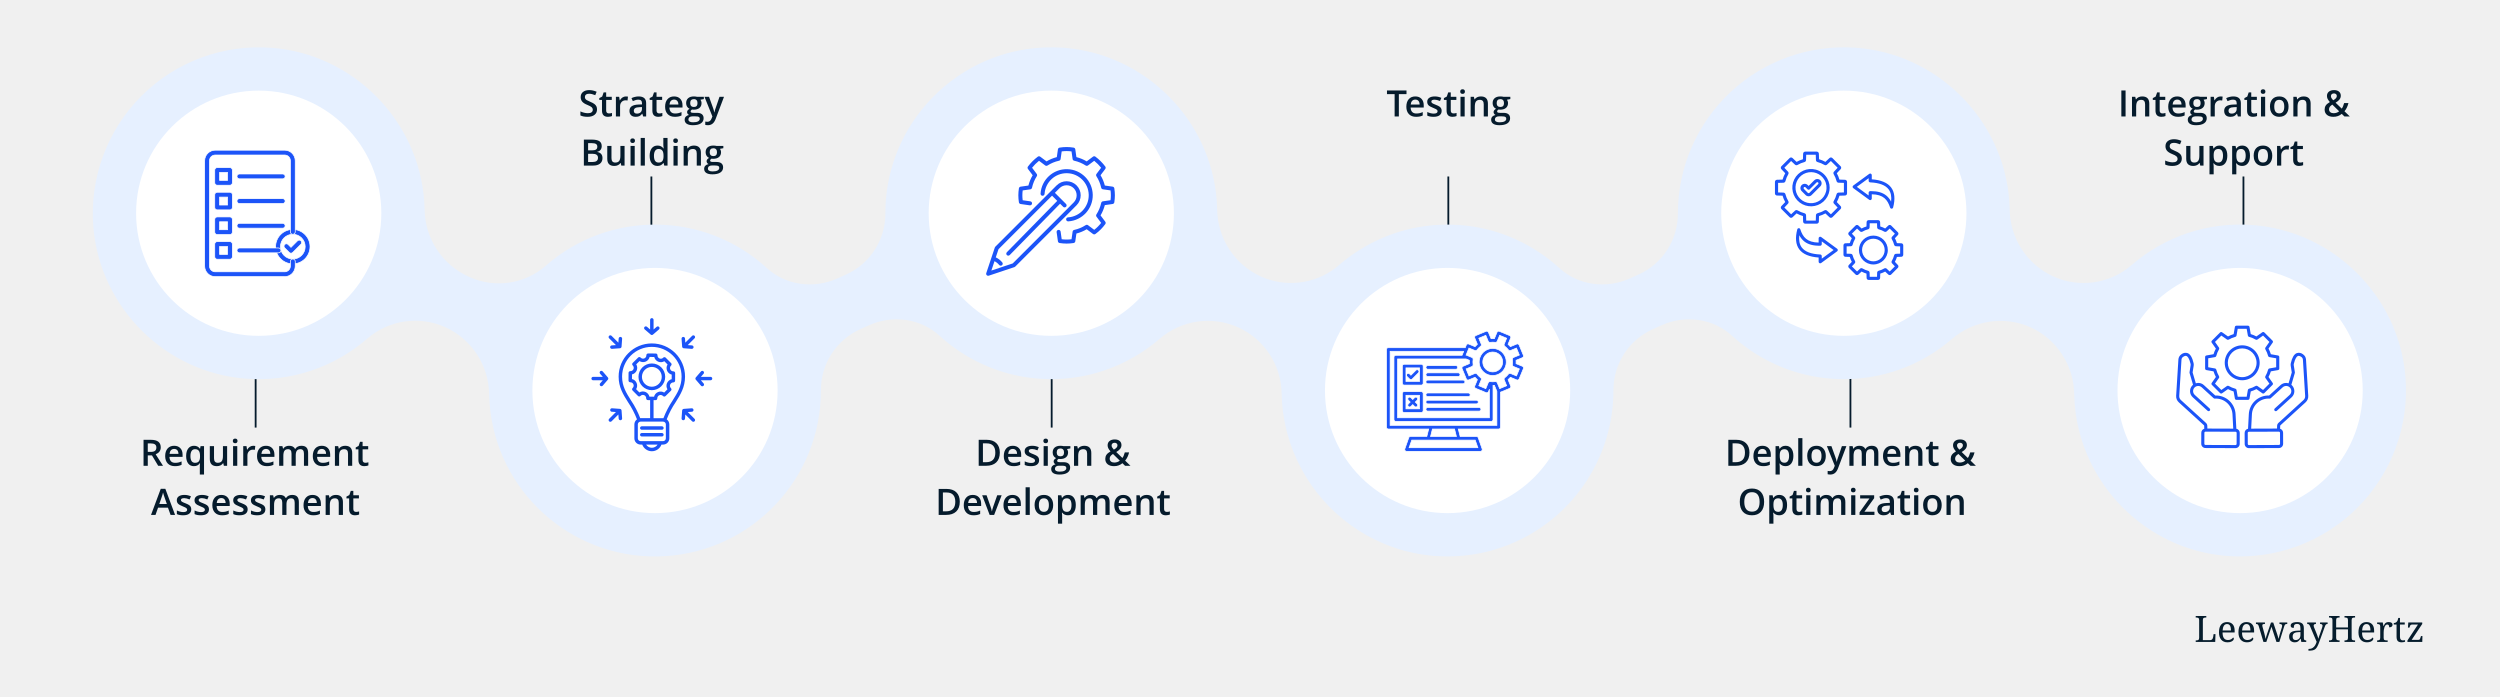
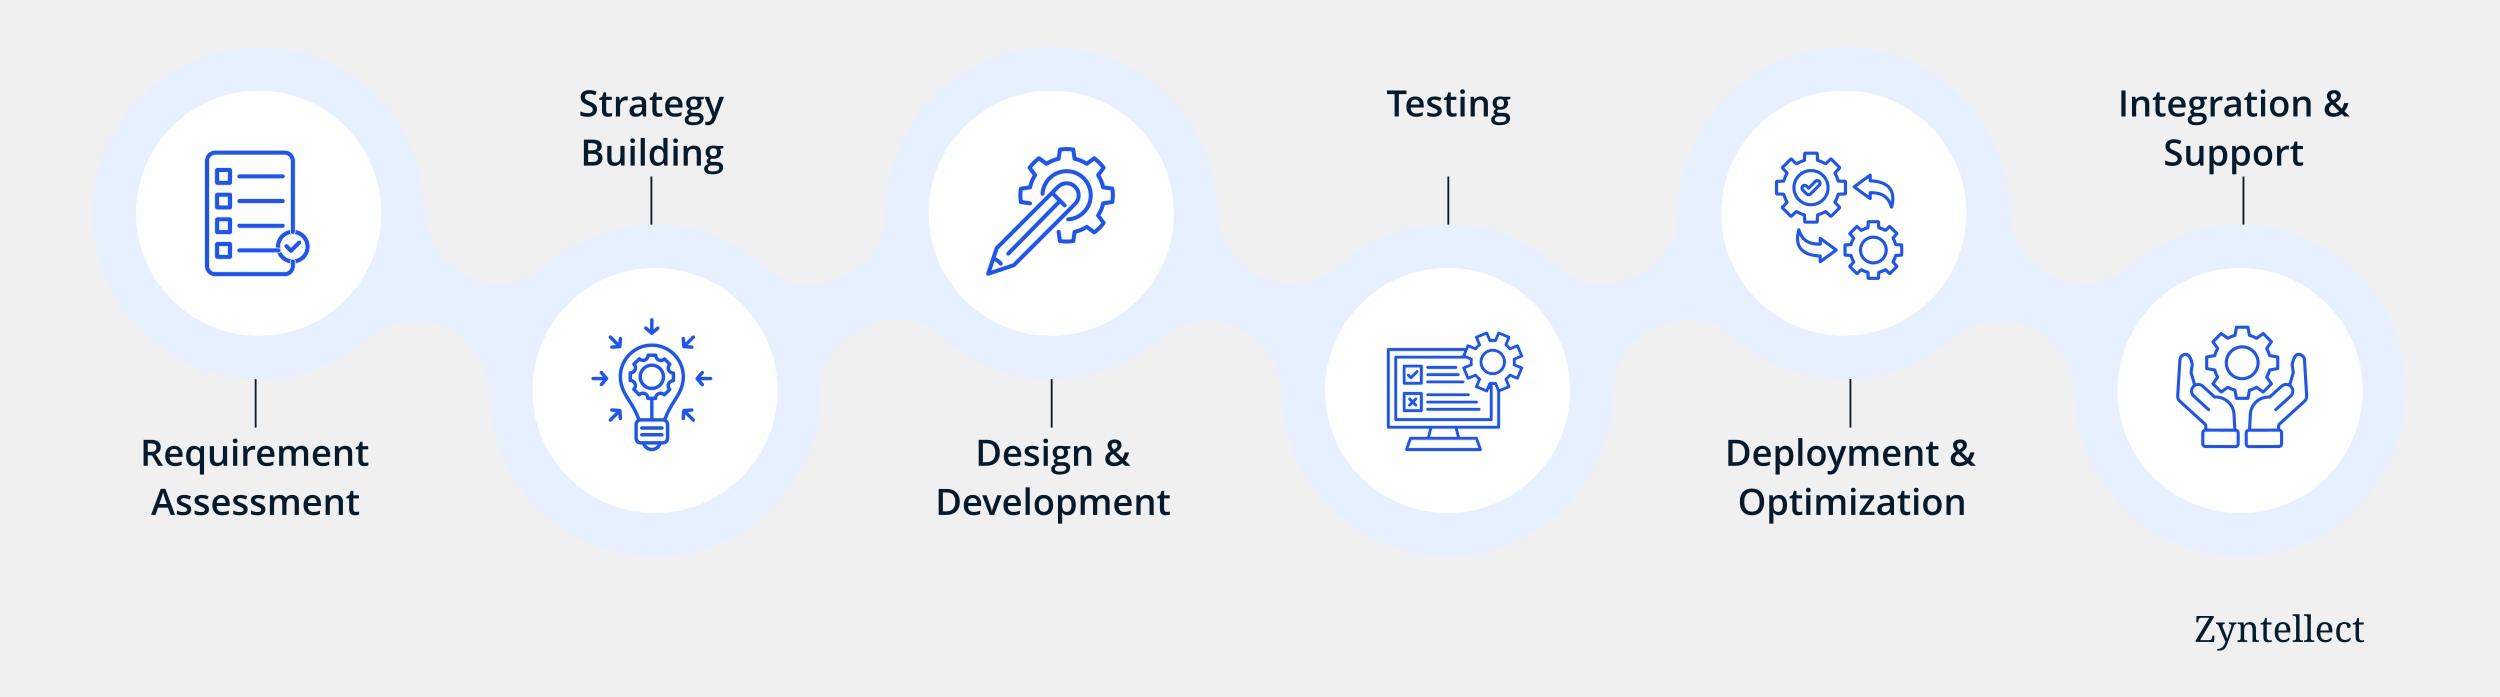
<svg xmlns="http://www.w3.org/2000/svg" width="1374" height="383" viewBox="0 0 1374 383">
  <defs>
    <clipPath id="clip-path">
      <rect id="Rectangle_37" data-name="Rectangle 37" width="1374" height="383" fill="#fff" />
    </clipPath>
    <clipPath id="clip-path-2">
      <rect id="Rectangle_31" data-name="Rectangle 31" width="90" height="90" transform="translate(78 443.766)" fill="#fff" stroke="#707070" stroke-width="1" />
    </clipPath>
    <clipPath id="clip-path-3">
      <rect id="Rectangle_32" data-name="Rectangle 32" width="90" height="90" transform="translate(78 51)" fill="#fff" stroke="#707070" stroke-width="1" />
    </clipPath>
    <clipPath id="clip-path-4">
      <rect id="Rectangle_33" data-name="Rectangle 33" width="90" height="90" transform="translate(291 444)" fill="#fff" stroke="#707070" stroke-width="1" />
    </clipPath>
    <clipPath id="clip-path-5">
      <rect id="Rectangle_35" data-name="Rectangle 35" width="90" height="90" transform="translate(756 51)" fill="#fff" stroke="#707070" stroke-width="1" />
    </clipPath>
    <clipPath id="clip-path-6">
      <rect id="Rectangle_34" data-name="Rectangle 34" width="90" height="90" transform="translate(990 432)" fill="#fff" stroke="#707070" stroke-width="1" />
    </clipPath>
    <clipPath id="clip-path-7">
      <rect id="Rectangle_36" data-name="Rectangle 36" width="89" height="89" transform="translate(1220 411)" fill="#fff" stroke="#707070" stroke-width="1" />
    </clipPath>
  </defs>
  <g id="Mask_Group_29" data-name="Mask Group 29" clip-path="url(#clip-path)">
    <g id="Group_33" data-name="Group 33">
      <text id="Requirement_Assessment" data-name="Requirement Assessment" transform="translate(140 256)" fill="#051b2c" font-size="20" font-family="OpenSans-Semibold, Open Sans" font-weight="600">
        <tspan x="-63" y="0">Requirement</tspan>
        <tspan x="-57" y="27">Assessment</tspan>
      </text>
      <text id="Strategy_Building" data-name="Strategy Building" transform="translate(358 64)" fill="#051b2c" font-size="20" font-family="OpenSans-Semibold, Open Sans" font-weight="600">
        <tspan x="-40" y="0">Strategy</tspan>
        <tspan x="-39" y="27">Building</tspan>
      </text>
      <text id="Design_Development" data-name="Design &amp; Development" transform="translate(578 256)" fill="#051b2c" font-size="20" font-family="OpenSans-Semibold, Open Sans" font-weight="600">
        <tspan x="-42" y="0">Design &amp;</tspan>
        <tspan x="-64" y="27">Development</tspan>
      </text>
      <text id="Testing" transform="translate(796 64)" fill="#051b2c" font-size="20" font-family="OpenSans-Semibold, Open Sans" font-weight="600">
        <tspan x="-34" y="0">Testing</tspan>
      </text>
      <text id="Deployment_Optimization" data-name="Deployment &amp; Optimization" transform="translate(1017 256)" fill="#051b2c" font-size="20" font-family="OpenSans-Semibold, Open Sans" font-weight="600">
        <tspan x="-69" y="0">Deployment &amp;</tspan>
        <tspan x="-62" y="27">Optimization</tspan>
      </text>
      <text id="Integration_Support" data-name="Integration &amp; Support" transform="translate(1227 64)" fill="#051b2c" font-size="20" font-family="OpenSans-Semibold, Open Sans" font-weight="600">
        <tspan x="-63" y="0">Integration &amp;</tspan>
        <tspan x="-38" y="27">Support</tspan>
      </text>
      <path id="Path_97" data-name="Path 97" d="M163,299.965V327" transform="translate(-22.5 -92)" fill="none" stroke="#051b2c" stroke-width="1" />
      <path id="Path_98" data-name="Path 98" d="M163,299.965V327" transform="translate(195 -202.964)" fill="none" stroke="#051b2c" stroke-width="1" />
      <path id="Path_99" data-name="Path 99" d="M163,299.965V327" transform="translate(633 -202.964)" fill="none" stroke="#051b2c" stroke-width="1" />
      <path id="Path_100" data-name="Path 100" d="M163,299.965V327" transform="translate(1070 -202.964)" fill="none" stroke="#051b2c" stroke-width="1" />
      <path id="Path_101" data-name="Path 101" d="M163,299.965V327" transform="translate(415 -92)" fill="none" stroke="#051b2c" stroke-width="1" />
      <path id="Path_102" data-name="Path 102" d="M163,299.965V327" transform="translate(854 -92)" fill="none" stroke="#051b2c" stroke-width="1" />
      <g id="Group_24" data-name="Group 24" transform="translate(-23 -58)">
        <path id="Path_103" data-name="Path 103" d="M1271.045,181.184c-3.543-44.383-39.659-80.246-84.066-83.5a90.857,90.857,0,0,0-66.594,22.131,40.267,40.267,0,0,1-42.858,6.136,41.029,41.029,0,0,1-24.006-36.824q-.056-2.536-.252-5.1C1049.825,39.2,1013.156,3.043,968.285.189a91.29,91.29,0,0,0-97.124,91l0,.236a36.653,36.653,0,0,1-21.68,33.5l-4.844,2.166c-12.9,5.768-28.194,3.773-38.621-5.76a91.57,91.57,0,0,0-23.035-15.37c-.087-.039-.175-.086-.263-.124-.94-.436-1.889-.847-2.845-1.25-.362-.155-.72-.313-1.083-.46-.749-.3-1.5-.592-2.257-.873-.588-.222-1.174-.446-1.767-.655s-1.178-.4-1.769-.6c-.777-.258-1.555-.507-2.339-.741-.456-.138-.916-.267-1.376-.4-.926-.263-1.852-.513-2.79-.747-.366-.088-.733-.177-1.1-.261q-1.534-.363-3.085-.67c-.328-.067-.657-.128-.987-.189q-1.584-.295-3.189-.539c-.348-.051-.7-.1-1.05-.147q-1.53-.212-3.073-.372c-.444-.045-.889-.088-1.333-.126-.423-.039-.837-.092-1.26-.124s-.865-.037-1.3-.061q-1.153-.071-2.31-.11c-.721-.026-1.443-.045-2.161-.053-.366,0-.727-.026-1.093-.026-.49,0-.973.026-1.461.033-.629.01-1.256.02-1.881.045-.928.031-1.85.087-2.77.147-.547.037-1.093.071-1.638.114-1.036.088-2.064.2-3.09.326-.423.049-.847.088-1.27.147q-1.893.254-3.757.586c-.181.033-.364.055-.545.088a90.154,90.154,0,0,0-12.973,3.385l-.047.014q-2.046.7-4.048,1.5c-.108.041-.212.085-.319.13q-1.87.749-3.7,1.577c-.138.063-.273.126-.411.191q-1.8.826-3.545,1.72c-.126.067-.25.13-.374.195q-1.784.923-3.521,1.925l-.26.151q-1.825,1.056-3.6,2.2l-.055.035a92.031,92.031,0,0,0-10.791,8.119c-.464.407-.946.777-1.423,1.158a40.317,40.317,0,0,1-41.116,4.732A41.028,41.028,0,0,1,617.958,89.13q-.056-2.536-.252-5.1A90.74,90.74,0,0,0,591.457,27.1l-.041-.043c-.851-.861-1.722-1.7-2.607-2.522-.112-.1-.222-.21-.334-.315q-1.194-1.1-2.43-2.155c-.21-.179-.419-.368-.631-.547-.737-.621-1.488-1.225-2.245-1.822-.311-.248-.619-.5-.932-.739-.678-.525-1.37-1.032-2.062-1.535-.407-.295-.812-.6-1.223-.887-.623-.436-1.258-.859-1.891-1.282-.5-.33-.991-.666-1.492-.985-.576-.37-1.162-.725-1.748-1.081s-1.144-.7-1.726-1.034c-.541-.311-1.087-.609-1.634-.908-.639-.356-1.278-.708-1.925-1.042-.515-.269-1.034-.523-1.553-.78-.694-.344-1.386-.686-2.088-1.014-.5-.23-1-.448-1.5-.67-.735-.328-1.47-.651-2.218-.955-.492-.2-.989-.393-1.484-.588-.761-.3-1.524-.594-2.294-.873-.505-.179-1.014-.348-1.526-.523-.769-.263-1.539-.519-2.32-.763-.527-.163-1.06-.313-1.59-.468-.769-.222-1.537-.442-2.314-.645-.564-.149-1.132-.283-1.7-.419-.751-.179-1.5-.358-2.255-.519-.611-.13-1.227-.246-1.84-.364-.723-.136-1.447-.273-2.174-.393-.664-.11-1.333-.2-2-.3S538.309.73,537.621.651c-.727-.088-1.457-.157-2.186-.226-.432-.041-.859-.1-1.292-.13-.187-.016-.37-.016-.556-.031-.289-.02-.574-.057-.863-.075-.743-.045-1.476-.053-2.216-.081-.71-.031-1.423-.067-2.129-.083-.955-.016-1.905,0-2.853.016-.741.008-1.482.008-2.218.033-.883.033-1.756.1-2.63.161-.792.051-1.586.087-2.373.161-.753.069-1.494.171-2.241.261-.893.1-1.791.195-2.676.324-.362.053-.718.128-1.077.187a90.415,90.415,0,0,0-12.291,2.849c-.149.047-.3.085-.45.132-1.225.381-2.432.806-3.635,1.241-.277.1-.558.187-.836.289-1.158.431-2.3.9-3.431,1.372-.307.128-.619.25-.924.381-1.123.482-2.225,1-3.322,1.526-.3.147-.607.285-.906.431-1.093.541-2.166,1.109-3.234,1.693-.291.157-.586.313-.875.474-1.068.6-2.117,1.221-3.157,1.858-.271.167-.543.328-.812.5-1.048.657-2.078,1.341-3.1,2.037-.244.169-.488.332-.729.5q-1.548,1.082-3.043,2.227-.316.239-.631.484-1.525,1.185-3,2.432l-.513.438q-1.51,1.3-2.961,2.656-.192.177-.377.36-1.5,1.418-2.939,2.908c-.073.077-.142.153-.214.226q-1.5,1.569-2.929,3.2l-.026.031A90.765,90.765,0,0,0,435.6,91.47a36.648,36.648,0,0,1-21.678,33.454l-4.844,2.166c-12.9,5.768-28.194,3.773-38.621-5.76a91,91,0,0,0-121.513-1.266,39.119,39.119,0,0,1-41.77,6.25l-.672-.3a41.068,41.068,0,0,1-24.14-36.877q-.05-2.265-.212-4.555C178.987,40.066,143.068,3.814,98.578.3A91.287,91.287,0,0,0,.3,98.626c3.537,44.385,39.651,80.248,84.058,83.5A90.848,90.848,0,0,0,150.961,160a40.259,40.259,0,0,1,42.856-6.134,41.027,41.027,0,0,1,24.008,36.82,93.544,93.544,0,0,0,.7,9.58,91.2,91.2,0,0,0,181.655-11.64v-.236a36.643,36.643,0,0,1,21.678-33.5l4.844-2.165c12.9-5.77,28.194-3.773,38.621,5.76a91.414,91.414,0,0,0,23.019,15.36c.092.043.181.088.273.13.942.438,1.9.853,2.857,1.256.354.149.706.307,1.064.45.753.307,1.514.6,2.277.883.582.22,1.166.44,1.756.651s1.184.4,1.777.6c.773.254,1.545.505,2.326.741.464.138.93.267,1.4.4q1.38.392,2.772.741c.372.092.745.179,1.117.267,1.018.238,2.041.464,3.071.668.332.067.664.128,1,.191q1.584.295,3.183.535c.348.053.7.1,1.046.149q1.528.212,3.073.37c.446.045.893.092,1.341.13.417.035.83.088,1.248.12.435.033.865.037,1.3.063q1.159.071,2.324.11,1.076.038,2.149.053c.368,0,.733.028,1.1.028.5,0,.989-.028,1.484-.037.606-.01,1.211-.018,1.815-.041.948-.031,1.891-.087,2.833-.151.521-.035,1.044-.063,1.563-.108,1.081-.09,2.153-.208,3.224-.338.372-.043.747-.075,1.117-.128a90.059,90.059,0,0,0,13.046-2.717c.069-.02.138-.043.206-.063q2-.578,3.955-1.244c.169-.057.336-.12.507-.179q1.814-.628,3.6-1.327c.191-.079.379-.157.568-.232q1.76-.711,3.482-1.486c.171-.077.342-.153.513-.234q1.775-.817,3.511-1.7c.114-.057.228-.114.342-.175q1.879-.97,3.708-2.027l.024-.012a91.827,91.827,0,0,0,13.889-9.843,40.553,40.553,0,0,1,67.214,30.352,94.127,94.127,0,0,0,.7,9.58c.1.782.275,1.539.391,2.318.138.885.285,1.767.448,2.648.391,2.139.861,4.246,1.4,6.336.057.21.11.425.167.639a91.6,91.6,0,0,0,52.8,60.474c.124.053.246.11.37.161q2.064.861,4.174,1.618,1.787.646,3.6,1.221c.989.309,1.98.6,2.982.875,1.651.456,3.321.871,5.007,1.233.718.151,1.439.289,2.162.425,1.982.375,3.983.7,6.008.94.157.018.309.055.468.073.468.053.932.073,1.4.118.572.057,1.138.132,1.712.177.309.024.611.026.918.047.948.065,1.889.108,2.831.146.8.031,1.59.063,2.383.073.887.01,1.769,0,2.65-.01.832-.014,1.663-.026,2.493-.063s1.638-.092,2.455-.147c.875-.061,1.75-.122,2.617-.206.747-.073,1.488-.167,2.231-.26.922-.114,1.846-.224,2.76-.368.668-.1,1.331-.226,2-.346.971-.171,1.94-.342,2.9-.547.582-.122,1.158-.265,1.736-.4,1.028-.24,2.052-.478,3.067-.751.484-.132.963-.279,1.445-.419,1.089-.313,2.178-.629,3.252-.981.374-.122.739-.259,1.111-.387,1.168-.4,2.33-.806,3.476-1.252.238-.092.47-.2.7-.291,1.27-.5,2.526-1.024,3.763-1.583.071-.029.138-.067.206-.1a91.281,91.281,0,0,0,53.564-83.34A36.648,36.648,0,0,1,857.424,154.9l4.844-2.165c12.895-5.77,28.194-3.773,38.621,5.76a91,91,0,0,0,120.849,1.844,40.75,40.75,0,0,1,43.239-6.468h0a41.02,41.02,0,0,1,24.006,36.822c.041,1.7.124,3.409.257,5.127,3.413,44.273,39.24,80.195,83.506,83.706a91.288,91.288,0,0,0,98.3-98.339" transform="translate(74 84)" fill="#e6f0ff" />
        <path id="Path_104" data-name="Path 104" d="M79.5,12.108A67.388,67.388,0,1,1,12.107,79.495,67.389,67.389,0,0,1,79.5,12.108" transform="translate(85.695 95.696)" fill="#fff" />
        <path id="Path_105" data-name="Path 105" d="M257.669,129.057A67.388,67.388,0,1,1,190.281,61.67a67.388,67.388,0,0,1,67.389,67.387" transform="translate(192.709 143.57)" fill="#fff" />
        <path id="Path_106" data-name="Path 106" d="M368.455,79.495a67.388,67.388,0,1,1-67.387-67.387,67.387,67.387,0,0,1,67.387,67.387" transform="translate(299.722 95.696)" fill="#fff" />
        <path id="Path_107" data-name="Path 107" d="M590.018,79.495a67.388,67.388,0,1,1-67.387-67.387,67.387,67.387,0,0,1,67.387,67.387" transform="translate(513.74 95.696)" fill="#fff" />
        <path id="Path_108" data-name="Path 108" d="M479.241,129.057A67.388,67.388,0,1,1,411.855,61.67a67.386,67.386,0,0,1,67.387,67.387" transform="translate(406.736 143.57)" fill="#fff" />
        <path id="Path_109" data-name="Path 109" d="M700.8,129.057A67.388,67.388,0,1,1,633.418,61.67,67.386,67.386,0,0,1,700.8,129.057" transform="translate(620.753 143.57)" fill="#fff" />
      </g>
      <g id="Mask_Group_21" data-name="Mask Group 21" transform="translate(18 -371.949)" clip-path="url(#clip-path-2)">
        <g id="Group_25" data-name="Group 25" transform="translate(94.472 454.482)">
          <path id="Path_110" data-name="Path 110" d="M629.545,624.269a9.465,9.465,0,1,1,9.464-9.465A9.464,9.464,0,0,1,629.545,624.269Zm0-16.255a6.791,6.791,0,1,0,6.791,6.791A6.791,6.791,0,0,0,629.545,608.014Z" transform="translate(-581.084 -561.778)" fill="#1c54f8" stroke="#fff" stroke-width="0.4" />
          <path id="Path_111" data-name="Path 111" d="M679.085,682.741a1.333,1.333,0,0,1-.947-.391l-2.513-2.515a1.337,1.337,0,0,1,1.891-1.891l1.569,1.569,3.578-3.578a1.337,1.337,0,0,1,1.891,1.891l-4.524,4.524A1.337,1.337,0,0,1,679.085,682.741Z" transform="translate(-631.629 -626.115)" fill="#1c54f8" stroke="#fff" stroke-width="0.4" />
          <path id="Path_112" data-name="Path 112" d="M197.356,153.52H159.2a5.827,5.827,0,0,1-5.821-5.821V89.821A5.827,5.827,0,0,1,159.2,84h38.155a5.827,5.827,0,0,1,5.821,5.821V128.9a1.337,1.337,0,1,1-2.674,0V89.821a3.151,3.151,0,0,0-3.148-3.148H159.2a3.151,3.151,0,0,0-3.148,3.148V147.7a3.151,3.151,0,0,0,3.148,3.148h38.155A3.151,3.151,0,0,0,200.5,147.7v-2.544a1.337,1.337,0,1,1,2.674,0V147.7a5.827,5.827,0,0,1-5.821,5.821Z" transform="translate(-153.38 -84)" fill="#1c54f8" stroke="#fff" stroke-width="0.4" />
          <path id="Path_113" data-name="Path 113" d="M391.032,243.244H367.207a1.337,1.337,0,1,1,0-2.674h23.825a1.337,1.337,0,1,1,0,2.674Z" transform="translate(-348.115 -227.487)" fill="#1c54f8" stroke="#fff" stroke-width="0.4" />
          <path id="Path_114" data-name="Path 114" d="M391.032,405.534H367.207a1.337,1.337,0,0,1,0-2.674h23.825a1.337,1.337,0,0,1,0,2.674Z" transform="translate(-348.115 -376.217)" fill="#1c54f8" stroke="#fff" stroke-width="0.4" />
          <path id="Path_115" data-name="Path 115" d="M391.032,567.814H367.207a1.337,1.337,0,1,1,0-2.674h23.825a1.337,1.337,0,1,1,0,2.674Z" transform="translate(-348.115 -524.937)" fill="#1c54f8" stroke="#fff" stroke-width="0.4" />
          <path id="Path_116" data-name="Path 116" d="M388.715,730.1H367.207a1.337,1.337,0,0,1,0-2.674h21.509a1.337,1.337,0,0,1,0,2.674Z" transform="translate(-348.115 -673.667)" fill="#1c54f8" stroke="#fff" stroke-width="0.4" />
          <path id="Path_117" data-name="Path 117" d="M228.1,208.253h-7.019a1.337,1.337,0,0,1-1.337-1.337V199.9a1.337,1.337,0,0,1,1.337-1.337H228.1a1.337,1.337,0,0,1,1.337,1.337v7.019A1.337,1.337,0,0,1,228.1,208.253Zm-5.682-2.674h4.345v-4.345h-4.345Z" transform="translate(-214.195 -188.988)" fill="#1c54f8" stroke="#fff" stroke-width="0.4" />
          <path id="Path_118" data-name="Path 118" d="M228.1,370.543h-7.019a1.337,1.337,0,0,1-1.337-1.337v-7.019a1.337,1.337,0,0,1,1.337-1.337H228.1a1.337,1.337,0,0,1,1.337,1.337v7.019A1.337,1.337,0,0,1,228.1,370.543Zm-5.682-2.674h4.345v-4.345h-4.345Z" transform="translate(-214.195 -337.717)" fill="#1c54f8" stroke="#fff" stroke-width="0.4" />
          <path id="Path_119" data-name="Path 119" d="M228.1,532.823h-7.019a1.337,1.337,0,0,1-1.337-1.337v-7.019a1.337,1.337,0,0,1,1.337-1.337H228.1a1.337,1.337,0,0,1,1.337,1.337v7.019A1.337,1.337,0,0,1,228.1,532.823Zm-5.682-2.674h4.345V525.8h-4.345Z" transform="translate(-214.195 -486.437)" fill="#1c54f8" stroke="#fff" stroke-width="0.4" />
          <path id="Path_120" data-name="Path 120" d="M228.1,695.113h-7.019a1.337,1.337,0,0,1-1.337-1.337v-7.019a1.337,1.337,0,0,1,1.337-1.337H228.1a1.337,1.337,0,0,1,1.337,1.337v7.019A1.337,1.337,0,0,1,228.1,695.113Zm-5.682-2.674h4.345v-4.345h-4.345Z" transform="translate(-214.195 -635.167)" fill="#1c54f8" stroke="#fff" stroke-width="0.4" />
        </g>
      </g>
      <g id="Mask_Group_22" data-name="Mask Group 22" transform="translate(235 114.817)" clip-path="url(#clip-path-3)">
        <g id="Group_26" data-name="Group 26" transform="translate(90.04 60.03)">
          <path id="Path_121" data-name="Path 121" d="M60.6,37.149a18.249,18.249,0,1,0-36.5,0c0,5.856,2.52,9.852,5.188,14.081a46.02,46.02,0,0,1,4.9,9.4A3.413,3.413,0,0,0,32.753,63.4v7.67A3.426,3.426,0,0,0,36.174,74.5h.9a5.643,5.643,0,0,0,10.564,0h.9a3.425,3.425,0,0,0,3.421-3.422V63.4a3.413,3.413,0,0,0-1.435-2.775,46.06,46.06,0,0,1,4.9-9.4C58.082,47,60.6,43,60.6,37.149ZM42.353,76.254A3.767,3.767,0,0,1,39.19,74.5h6.326A3.771,3.771,0,0,1,42.353,76.254Zm7.7-5.179A1.524,1.524,0,0,1,48.53,72.6H36.174a1.524,1.524,0,0,1-1.522-1.522V63.4a1.524,1.524,0,0,1,1.522-1.522H48.53A1.524,1.524,0,0,1,50.052,63.4ZM48.724,60c-.065,0-.128-.02-.193-.02H43.3v-9.9l1.1,0h0a.949.949,0,0,0,.949-.945,1.822,1.822,0,0,1,3.173-1.3.949.949,0,0,0,.671.281,1.117,1.117,0,0,0,.673-.275l3-2.969a.951.951,0,0,0,.007-1.344,1.837,1.837,0,0,1-.456-2.021,1.936,1.936,0,0,1,1.8-1.188.95.95,0,0,0,.93-.945l.023-4.172a.949.949,0,0,0-.945-.955,1.822,1.822,0,0,1-1.3-3.173.951.951,0,0,0,.007-1.344l-2.969-3a.949.949,0,0,0-.671-.281.836.836,0,0,0-.673.275,1.821,1.821,0,0,1-3.161-1.327.949.949,0,0,0-.945-.954l-4.219-.02h0a.95.95,0,0,0-.95.945,1.822,1.822,0,0,1-3.174,1.3.949.949,0,0,0-.671-.281.875.875,0,0,0-.673.275l-3,2.969a.95.95,0,0,0-.007,1.344,1.821,1.821,0,0,1-1.315,3.161H30.5a.949.949,0,0,0-.949.945l-.02,4.219a.95.95,0,0,0,.945.954,1.822,1.822,0,0,1,1.3,3.174.951.951,0,0,0-.007,1.344l2.968,3a.95.95,0,0,0,1.344.007,1.822,1.822,0,0,1,3.162,1.327.95.95,0,0,0,.945.954l1.219.006v9.912H36.173c-.066,0-.128.015-.193.02A48.268,48.268,0,0,0,30.9,50.215C28.27,46.051,26,42.454,26,37.147a16.349,16.349,0,0,1,32.7,0c0,5.307-2.268,8.9-4.894,13.068A48.32,48.32,0,0,0,48.724,60ZM34,40.675a3.674,3.674,0,0,0-2.565-2.2l.012-2.538a3.7,3.7,0,0,0,2.326-5.54l1.8-1.787a3.7,3.7,0,0,0,5.563-2.273l2.538.012a3.7,3.7,0,0,0,5.541,2.326L51,30.479a3.7,3.7,0,0,0,2.273,5.562l-.014,2.511a3.759,3.759,0,0,0-2.6,2.252,3.674,3.674,0,0,0,.277,3.317l-1.8,1.787a3.7,3.7,0,0,0-5.562,2.273l-1.214-.006h-.008l-1.317-.007a3.7,3.7,0,0,0-5.542-2.326l-1.787-1.8A3.669,3.669,0,0,0,34,40.675ZM48.838,65.392a.95.95,0,0,1-.95.95H36.816a.95.95,0,0,1,0-1.9H47.888A.95.95,0,0,1,48.838,65.392Zm0,3.7a.95.95,0,0,1-.95.95H36.816a.95.95,0,1,1,0-1.9H47.888A.95.95,0,0,1,48.838,69.088ZM18.347,38.552a.951.951,0,0,1-.151.258c-.006.007-.007.016-.014.024l-2.847,3.3A.95.95,0,0,1,13.9,40.893l1.492-1.731h-5.3a.95.95,0,0,1,0-1.9h5.3L13.9,35.533a.95.95,0,1,1,1.439-1.24l2.847,3.3c.006.007.007.015.012.021a.955.955,0,0,1,.154.261c0,.012.007.025.011.037a.874.874,0,0,1,0,.6C18.354,38.526,18.352,38.539,18.347,38.552Zm.521-22.48a.95.95,0,0,1,1.344-1.344l3.746,3.746.167-2.279a.95.95,0,0,1,1.9.14l-.32,4.348a.924.924,0,0,1-.045.171.968.968,0,0,1-.035.135.947.947,0,0,1-.493.493.911.911,0,0,1-.131.034.891.891,0,0,1-.175.046l-4.348.32-.071,0a.95.95,0,0,1-.068-1.9l2.279-.167Zm46.969-1.344a.949.949,0,0,1,0,1.344l-3.746,3.746,2.279.167a.95.95,0,0,1-.068,1.9l-.071,0-4.348-.32a.992.992,0,0,1-.171-.044.978.978,0,0,1-.136-.035.943.943,0,0,1-.492-.493.9.9,0,0,1-.034-.132.951.951,0,0,1-.046-.175l-.32-4.348a.95.95,0,0,1,1.9-.14l.167,2.279,3.746-3.746A.95.95,0,0,1,65.837,14.729ZM38.431,11.195a.95.95,0,1,1,1.24-1.439l1.73,1.492v-5.3a.95.95,0,1,1,1.9,0v5.3l1.731-1.493a.95.95,0,0,1,1.24,1.439l-3.3,2.847c-.007.007-.016.008-.024.014a.922.922,0,0,1-.258.151l-.04.012a.936.936,0,0,1-.3.053h0a.946.946,0,0,1-.3-.053c-.013,0-.025-.007-.037-.011a.935.935,0,0,1-.261-.154c-.007-.006-.015-.007-.021-.012ZM75.564,38.213a.95.95,0,0,1-.95.95h-5.3l1.493,1.731a.95.95,0,0,1-1.439,1.241l-2.847-3.3c-.007-.007-.008-.016-.014-.024a.911.911,0,0,1-.151-.258c0-.014-.008-.027-.013-.041a.95.95,0,0,1-.053-.3v0a.942.942,0,0,1,.053-.3c0-.013.007-.026.012-.038a.949.949,0,0,1,.153-.26c.006-.007.007-.015.012-.021l2.847-3.3a.95.95,0,0,1,1.439,1.24l-1.492,1.73h5.3A.951.951,0,0,1,75.564,38.213ZM65.837,60.354A.95.95,0,1,1,64.494,61.7l-3.746-3.746-.167,2.279a.95.95,0,0,1-.946.88l-.071,0a.951.951,0,0,1-.878-1.018l.32-4.348a.921.921,0,0,1,.046-.175.806.806,0,0,1,.527-.624.967.967,0,0,1,.135-.035.925.925,0,0,1,.171-.045l4.348-.32a.95.95,0,0,1,.14,1.9l-2.279.167ZM25.7,55.743l.32,4.348a.951.951,0,0,1-.878,1.018l-.071,0a.95.95,0,0,1-.946-.88l-.167-2.279L20.212,61.7a.95.95,0,0,1-1.343-1.344l3.746-3.746-2.279-.167a.95.95,0,0,1,.14-1.9l4.348.32a.921.921,0,0,1,.175.046.91.91,0,0,1,.131.034.944.944,0,0,1,.493.493.968.968,0,0,1,.035.135A1.094,1.094,0,0,1,25.7,55.743ZM42.353,44.6a7.344,7.344,0,1,0-7.344-7.345A7.353,7.353,0,0,0,42.353,44.6Zm0-12.788a5.444,5.444,0,1,1-5.444,5.444A5.45,5.45,0,0,1,42.353,31.815Z" transform="translate(-9.141 -5.001)" fill="#1c54f8" />
        </g>
      </g>
      <g id="Mask_Group_23" data-name="Mask Group 23" transform="translate(242 -372.183)" clip-path="url(#clip-path-4)">
        <g id="Group_27" data-name="Group 27" transform="translate(299.996 452.996)">
          <path id="Path_122" data-name="Path 122" d="M52.837,55.677A26.173,26.173,0,0,1,49,55.369a1.105,1.105,0,0,1-.936-.938L47.351,49.4a1.106,1.106,0,1,1,2.19-.313l.6,4.2a20.5,20.5,0,0,0,5.4,0l.6-4.2a1.109,1.109,0,0,1,.859-.924,19.249,19.249,0,0,0,6.345-2.636,1.105,1.105,0,0,1,1.261.046l3.4,2.55a20.852,20.852,0,0,0,3.814-3.814l-2.55-3.4a1.106,1.106,0,0,1-.046-1.261,19.273,19.273,0,0,0,2.636-6.345,1.106,1.106,0,0,1,.924-.859l4.2-.6a20.926,20.926,0,0,0,0-5.4l-4.2-.6A1.109,1.109,0,0,1,71.854,25a19.249,19.249,0,0,0-2.636-6.345,1.106,1.106,0,0,1,.046-1.261l2.548-3.4A24.367,24.367,0,0,0,68,10.177l-3.4,2.548a1.109,1.109,0,0,1-1.261.046,19.273,19.273,0,0,0-6.345-2.636,1.106,1.106,0,0,1-.859-.924l-.6-4.2a20.5,20.5,0,0,0-5.4,0l-.6,4.2a1.109,1.109,0,0,1-.859.924,19.27,19.27,0,0,0-6.345,2.636,1.109,1.109,0,0,1-1.261-.046l-3.4-2.548a24.367,24.367,0,0,0-3.815,3.815l2.548,3.4a1.106,1.106,0,0,1,.046,1.261A19.252,19.252,0,0,0,33.821,25a1.106,1.106,0,0,1-.924.859l-4.2.6a20.924,20.924,0,0,0,0,5.4l4.2.6a1.106,1.106,0,1,1-.313,2.19l-5.029-.717a1.106,1.106,0,0,1-.938-.938,26.423,26.423,0,0,1-.306-3.832,26.422,26.422,0,0,1,.306-3.832,1.106,1.106,0,0,1,.938-.938l4.283-.611a21.5,21.5,0,0,1,2.352-5.659l-2.6-3.468a1.1,1.1,0,0,1,0-1.323,26.619,26.619,0,0,1,5.42-5.42,1.1,1.1,0,0,1,1.323,0L41.8,10.5A21.49,21.49,0,0,1,47.458,8.15l.611-4.282a1.106,1.106,0,0,1,.936-.938,23.431,23.431,0,0,1,7.666,0,1.105,1.105,0,0,1,.936.938l.611,4.282A21.484,21.484,0,0,1,63.878,10.5l3.468-2.6a1.1,1.1,0,0,1,1.323,0,26.619,26.619,0,0,1,5.42,5.42,1.1,1.1,0,0,1,0,1.323l-2.6,3.468a21.509,21.509,0,0,1,2.352,5.659l4.282.611a1.106,1.106,0,0,1,.938.936,26.176,26.176,0,0,1,.307,3.833,26.172,26.172,0,0,1-.307,3.833,1.105,1.105,0,0,1-.938.936l-4.282.611a21.484,21.484,0,0,1-2.352,5.659l2.6,3.468a1.1,1.1,0,0,1,0,1.323,24.183,24.183,0,0,1-5.42,5.42,1.1,1.1,0,0,1-1.323,0l-3.468-2.6a21.509,21.509,0,0,1-5.659,2.352l-.611,4.282a1.106,1.106,0,0,1-.936.938,26.176,26.176,0,0,1-3.833.307Z" transform="translate(-8.625 -2.615)" fill="#1c54f8" />
          <path id="Path_123" data-name="Path 123" d="M57.826,47.606a1.106,1.106,0,0,1-.069-2.21A12.15,12.15,0,1,0,44.865,32.5a1.129,1.129,0,0,1-1.174,1.033,1.105,1.105,0,0,1-1.033-1.174A14.36,14.36,0,1,1,57.9,47.6l-.071,0Z" transform="translate(-12.768 -6.746)" fill="#1c54f8" />
          <path id="Path_124" data-name="Path 124" d="M52.3,30.064a7.734,7.734,0,0,0-10.94,0L7.649,63.775a1.105,1.105,0,0,0-.266.431L2.676,78.29a1.1,1.1,0,0,0,1.4,1.4l14.083-4.706a1.127,1.127,0,0,0,.431-.266L52.3,41a7.734,7.734,0,0,0,0-10.94Zm-1.563,9.377L17.211,72.967,5.474,76.889,7.2,71.731A7.736,7.736,0,0,1,9.753,73.8a1.105,1.105,0,0,0,1.724-1.384A9.933,9.933,0,0,0,7.9,69.634l1.5-4.482L38.825,35.723l2.857,2.857L13.988,66.812a1.105,1.105,0,1,0,1.578,1.547L43.245,40.143l1.7,1.7a1.105,1.105,0,0,0,1.563-1.563L40.389,34.16l2.534-2.534a5.525,5.525,0,1,1,7.814,7.814Z" transform="translate(-2.619 -8.998)" fill="#1c54f8" />
        </g>
      </g>
      <g id="Mask_Group_25" data-name="Mask Group 25" transform="translate(209 21.817)" clip-path="url(#clip-path-5)">
        <g id="Group_29" data-name="Group 29" transform="translate(766.511 61.511)">
          <path id="Path_130" data-name="Path 130" d="M36.541,30.286a16.121,16.121,0,0,0,1.449-3.493l3.054-.1a1.167,1.167,0,0,0,1.137-1.167V19.206a1.158,1.158,0,0,0-1.137-1.167l-3.054-.1a16.121,16.121,0,0,0-1.449-3.493l2.1-2.229a1.164,1.164,0,0,0-.022-1.627L34.141,6.12A1.157,1.157,0,0,0,32.513,6.1l-2.229,2.1a16.121,16.121,0,0,0-3.493-1.449l-.1-3.054a1.166,1.166,0,0,0-1.167-1.13H19.2a1.156,1.156,0,0,0-1.167,1.13l-.1,3.054a16.179,16.179,0,0,0-3.5,1.449L12.218,6.1a1.164,1.164,0,0,0-1.627.022L6.117,10.593a1.157,1.157,0,0,0-.022,1.627l2.1,2.222a16.179,16.179,0,0,0-1.449,3.5l-3.054.089A1.167,1.167,0,0,0,2.55,19.2v6.324A1.158,1.158,0,0,0,3.687,26.69l3.054.089a16.179,16.179,0,0,0,1.449,3.5L6.095,32.5a1.164,1.164,0,0,0,.022,1.627l4.474,4.466a1.157,1.157,0,0,0,1.627.022l2.222-2.1a16.179,16.179,0,0,0,3.5,1.449l.089,3.054A1.167,1.167,0,0,0,19.2,42.162H25.52a1.158,1.158,0,0,0,1.167-1.137l.089-3.054a16.179,16.179,0,0,0,3.5-1.449l2.229,2.1a1.164,1.164,0,0,0,1.627-.022l4.474-4.474a1.164,1.164,0,0,0,.022-1.627ZM33.3,37.019l-2.14-2.006a1.156,1.156,0,0,0-1.4-.156,14.447,14.447,0,0,1-3.8,1.575,1.151,1.151,0,0,0-.877,1.1l-.089,2.928H19.739l-.089-2.928a1.166,1.166,0,0,0-.877-1.1,14.344,14.344,0,0,1-3.8-1.575,1.155,1.155,0,0,0-1.4.156l-2.133,2.006L7.722,33.3l2.006-2.133a1.156,1.156,0,0,0,.156-1.4,14.3,14.3,0,0,1-1.575-3.8,1.151,1.151,0,0,0-1.1-.877L4.281,25V19.749l2.928-.089a1.166,1.166,0,0,0,1.1-.877,14.344,14.344,0,0,1,1.575-3.8,1.155,1.155,0,0,0-.156-1.4L7.715,11.433,11.43,7.717l2.133,2.006a1.156,1.156,0,0,0,1.4.156,14.447,14.447,0,0,1,3.8-1.575,1.158,1.158,0,0,0,.877-1.1l.089-2.928h5.254L25.074,7.2a1.166,1.166,0,0,0,.877,1.1,14.447,14.447,0,0,1,3.8,1.575,1.156,1.156,0,0,0,1.4-.156l2.14-2.006,3.716,3.716L35,13.573a1.156,1.156,0,0,0-.156,1.4,14.447,14.447,0,0,1,1.575,3.8,1.151,1.151,0,0,0,1.1.877l2.928.089V25l-2.928.089a1.166,1.166,0,0,0-1.1.877,14.447,14.447,0,0,1-1.575,3.8,1.155,1.155,0,0,0,.156,1.4l2.006,2.14ZM25.022,12.459a10.26,10.26,0,1,0,6.227,4.778A10.274,10.274,0,0,0,25.022,12.459Zm5.6,12.12a8.533,8.533,0,1,1-.855-6.473A8.493,8.493,0,0,1,30.618,24.579Zm41.37,28.358-2.4-.074a13.761,13.761,0,0,0-1.115-2.7l1.642-1.746a1.115,1.115,0,0,0-.022-1.553l-3.671-3.671a1.108,1.108,0,0,0-1.553-.022l-1.746,1.642a13.148,13.148,0,0,0-2.7-1.115l-.074-2.4a1.111,1.111,0,0,0-1.115-1.078H54.042A1.115,1.115,0,0,0,52.927,41.3l-.074,2.4a13.576,13.576,0,0,0-2.7,1.115l-1.746-1.642a1.108,1.108,0,0,0-1.553.022l-3.671,3.671a1.108,1.108,0,0,0-.022,1.553L44.8,50.165a13.6,13.6,0,0,0-1.122,2.7l-2.393.074a1.1,1.1,0,0,0-1.078,1.115v5.194a1.111,1.111,0,0,0,1.078,1.115l2.393.074a13.174,13.174,0,0,0,1.122,2.7l-1.642,1.746a1.108,1.108,0,0,0,.022,1.553L46.856,70.1a1.108,1.108,0,0,0,1.553.022l1.746-1.642a13.6,13.6,0,0,0,2.7,1.122L52.927,72a1.1,1.1,0,0,0,1.115,1.078h5.194A1.111,1.111,0,0,0,60.351,72h0l.074-2.393a13.576,13.576,0,0,0,2.7-1.115l1.746,1.642a1.115,1.115,0,0,0,1.553-.022l3.671-3.671a1.108,1.108,0,0,0,.022-1.553L68.473,63.14a13.148,13.148,0,0,0,1.115-2.7l2.4-.074a1.111,1.111,0,0,0,1.078-1.115V54.059A1.107,1.107,0,0,0,71.988,52.937Zm-.639,5.715-2.259.067a1.109,1.109,0,0,0-1.048.84,11.664,11.664,0,0,1-1.278,3.084,1.1,1.1,0,0,0,.149,1.33l1.546,1.65L65.62,68.461l-1.65-1.546a1.11,1.11,0,0,0-1.33-.149,11.665,11.665,0,0,1-3.084,1.278,1.111,1.111,0,0,0-.84,1.048l-.067,2.259H54.636l-.067-2.259a1.109,1.109,0,0,0-.84-1.048,11.562,11.562,0,0,1-3.084-1.278,1.089,1.089,0,0,0-1.33.149l-1.642,1.546-2.839-2.839L46.38,63.98a1.11,1.11,0,0,0,.149-1.33,11.712,11.712,0,0,1-1.278-3.091,1.111,1.111,0,0,0-1.048-.84l-2.259-.067V54.639l2.259-.067a1.109,1.109,0,0,0,1.048-.84,11.563,11.563,0,0,1,1.278-3.084,1.1,1.1,0,0,0-.149-1.33l-1.546-1.642,2.839-2.839,1.642,1.546a1.11,1.11,0,0,0,1.33.149,11.664,11.664,0,0,1,3.084-1.278,1.111,1.111,0,0,0,.84-1.048l.067-2.259h4.02l.067,2.259a1.109,1.109,0,0,0,.84,1.048,11.665,11.665,0,0,1,3.084,1.278,1.11,1.11,0,0,0,1.33-.149l1.65-1.546,2.839,2.839-1.546,1.65a1.11,1.11,0,0,0-.149,1.33A11.665,11.665,0,0,1,68.05,53.74a1.111,1.111,0,0,0,1.048.84l2.259.067v4.005ZM56.643,48.709a7.937,7.937,0,1,0,7.937,7.937A7.945,7.945,0,0,0,56.643,48.709Zm0,14.157a6.22,6.22,0,1,1,6.22-6.22A6.227,6.227,0,0,1,56.643,62.865ZM45.577,22.61,54.4,29.06a.858.858,0,0,0,1.367-.691V26.006c6.406.111,8.687,3.017,10.084,7.32a.861.861,0,0,0,.817.595h.022a.872.872,0,0,0,.81-.647c1.219-4.667.855-8.353-1.063-10.954-1.954-2.653-5.544-4.176-10.671-4.533V15.461A.858.858,0,0,0,54.4,14.77l-8.821,6.45a.866.866,0,0,0,0,1.39Zm8.472-5.447V18.6a.865.865,0,0,0,.825.862c5.024.223,8.449,1.531,10.188,3.879,1.219,1.65,1.657,3.9,1.323,6.71a10.322,10.322,0,0,0-2.616-3.322c-2.021-1.65-4.771-2.452-8.4-2.452-.156,0-.312,0-.476.007a.864.864,0,0,0-.847.862v1.531l-6.5-4.756Zm-17.3,38.792L27.928,49.5a.871.871,0,0,0-.9-.074.861.861,0,0,0-.468.765v2.363c-6.406-.111-8.687-3.017-10.084-7.32a.854.854,0,0,0-.84-.595.874.874,0,0,0-.81.639c-1.219,4.667-.855,8.353,1.063,10.954,1.954,2.653,5.544,4.176,10.671,4.533V63.1a.852.852,0,0,0,.468.765.9.9,0,0,0,.386.1.89.89,0,0,0,.505-.163l8.821-6.45a.871.871,0,0,0,.007-1.39ZM28.277,61.4V59.96a.865.865,0,0,0-.825-.862c-5.024-.223-8.449-1.531-10.188-3.879-1.219-1.65-1.657-3.9-1.323-6.71a10.322,10.322,0,0,0,2.616,3.322c2.11,1.724,5.016,2.527,8.873,2.452a.864.864,0,0,0,.847-.862V51.889l6.5,4.756Zm-4.11-43.087-3.114,3.114-.483-.483a2.357,2.357,0,0,0-3.329,0,2.35,2.35,0,0,0,0,3.329l2.148,2.148a2.332,2.332,0,0,0,1.665.691h0a2.332,2.332,0,0,0,1.665-.691L27.5,21.644a2.354,2.354,0,1,0-3.329-3.329Zm2.11,2.118L21.5,25.211a.628.628,0,0,1-.892,0L18.46,23.063a.632.632,0,0,1,.446-1.078.606.606,0,0,1,.446.186l1.092,1.092a.861.861,0,0,0,1.219,0l3.723-3.723a.631.631,0,1,1,.892.892Z" transform="translate(-2.55 -2.56)" fill="#1c54f8" />
        </g>
      </g>
-       <text id="LeewayHertz" transform="translate(1206 352.817)" fill="#051c2c" font-size="20" font-family="Georgia">
-         <tspan x="0" y="0">LeewayHertz</tspan>
+       <text id="Zyntellect" transform="translate(1206 352.817)" fill="#051c2c" font-size="20" font-family="Georgia">
+         <tspan x="0" y="0">Zyntellect</tspan>
      </text>
      <g id="Mask_Group_27" data-name="Mask Group 27" transform="translate(-235 -262)" clip-path="url(#clip-path-6)">
        <g id="Group_31" data-name="Group 31" transform="translate(166 -21)">
          <path id="Path_140" data-name="Path 140" d="M62.683,39.694V58.95a1,1,0,0,1-1,1h-22.2l1.023,4.084h8.975a1,1,0,0,1,.97.747l2.149,6.1a1,1,0,0,1-.944,1.329H11.025a1,1,0,0,1-.916-1.411l2.147-6.1a1,1,0,0,1,.944-.671h8.974L23.2,59.947H1a1,1,0,0,1-1-1V16.228a1,1,0,0,1,1-1H43.281l.609-1.471a1,1,0,0,1,1.3-.545l3.475,1.437a12.966,12.966,0,0,1,1.294-1.3L48.523,9.879a1,1,0,0,1,.545-1.3l5.678-2.352a1,1,0,0,1,1.3.545l1.436,3.466a12.8,12.8,0,0,1,1.831,0l1.437-3.466a1,1,0,0,1,1.3-.545l5.678,2.352a1,1,0,0,1,.545,1.3l-1.438,3.475a12.883,12.883,0,0,1,1.3,1.294l3.472-1.438a1,1,0,0,1,1.3.545l2.352,5.678a1,1,0,0,1-.545,1.3l-3.466,1.437a12.909,12.909,0,0,1,0,1.831L74.72,25.44a1,1,0,0,1,.545,1.3l-2.352,5.678a1,1,0,0,1-1.3.545l-3.472-1.438a12.965,12.965,0,0,1-1.3,1.294L68.28,36.3a1,1,0,0,1-.545,1.3ZM22.677,50.1H50.938a1,1,0,1,0,0-2.006H22.677a1,1,0,0,0,0,2.006Zm0-3.984H49.455a1,1,0,1,0,0-2H22.677a1,1,0,0,0,0,2Zm0-3.983H45.009a1,1,0,0,0,0-2.006H22.677a1,1,0,1,0,0,2.006Zm0-7.082H42.136a1,1,0,1,0,0-2.006H22.677a1,1,0,0,0,0,2.006Zm0-3.984H39.45a1,1,0,1,0,0-2.006H22.677a1,1,0,0,0,0,2.006Zm0-3.984H38.153a1,1,0,0,0,0-2H22.677a1,1,0,0,0,0,2ZM11.3,31.066l1.431,1.426a1,1,0,0,0,1.418,0l3.44-3.44a1,1,0,1,0-1.418-1.418l-2.731,2.732-.717-.717A1,1,0,1,0,11.3,31.066Zm4.153,11.62L14.443,43.7l-1.011-1.011A1,1,0,0,0,12.014,44.1l1.011,1.012-1.011,1.011a1,1,0,1,0,1.418,1.418l1.011-1.012,1.011,1.012a1,1,0,1,0,1.422-1.418l-1.013-1.011L16.876,44.1a1,1,0,1,0-1.418-1.417Zm-5.74-3.3a1,1,0,0,0-1,1v9.46a1,1,0,0,0,1,1h9.46a1,1,0,0,0,1-1v-9.46a1,1,0,0,0-1-1Zm8.458,2.006H10.714v7.459h7.459ZM9.714,24.331a1,1,0,0,0-1,1v9.46a1,1,0,0,0,1,1h9.46a1,1,0,0,0,1-1V25.334a1,1,0,0,0-1-1Zm8.458,2.006H10.714V33.8h7.459ZM55.549,16.2a7.459,7.459,0,1,0,5.7,0A7.459,7.459,0,0,0,55.549,16.2ZM60.5,18.044a5.461,5.461,0,1,0,2.952,7.137A5.461,5.461,0,0,0,60.5,18.044ZM43.773,19.272,46.991,20.6a1,1,0,0,1,.625,1.059,10.774,10.774,0,0,0-.008,2.831A1,1,0,0,1,47,25.569l-3.231,1.337,1.587,3.832,3.19-1.321a1,1,0,0,1,1.221.3,10.756,10.756,0,0,0,2.011,2.01h0a1,1,0,0,1,.318,1.174l-1.341,3.24,3.832,1.587,1.334-3.219a1,1,0,0,1,1.059-.624,10.843,10.843,0,0,0,2.829,0,1,1,0,0,1,1.074.608l1.338,3.231,3.832-1.587-1.321-3.19a1,1,0,0,1,.3-1.221,10.733,10.733,0,0,0,2.009-2.01h0a1,1,0,0,1,1.175-.318l3.24,1.341,1.581-3.834-3.219-1.334a1,1,0,0,1-.624-1.059,10.81,10.81,0,0,0,0-2.829A1,1,0,0,1,69.8,20.61l3.231-1.338L71.445,15.44l-3.187,1.321a1,1,0,0,1-1.221-.3,10.8,10.8,0,0,0-2.01-2.009h0a1,1,0,0,1-.317-1.175l1.34-3.24L62.218,8.455l-1.333,3.219a1,1,0,0,1-1.059.624A10.809,10.809,0,0,0,57,12.3a1,1,0,0,1-1.074-.608L54.585,8.455l-3.832,1.587,1.321,3.191a1,1,0,0,1-.3,1.221,10.8,10.8,0,0,0-2.009,2.01h0a1,1,0,0,1-1.174.318L45.35,15.44l-1.587,3.832Zm-1.318-2.041H2.006V57.946h58.67V39.218l-1.356-3.279q-.377.027-.753.032V54.763a1,1,0,0,1-1.006,1H5.118a1,1,0,0,1-1-1V20.416a1,1,0,0,1,1-1H41.546l.9-2.185ZM56.564,38.176l-.511,1.232a1,1,0,0,1-1.3.545L49.067,37.6a1,1,0,0,1-.545-1.3l1.438-3.472a12.958,12.958,0,0,1-1.291-1.3L45.2,32.967a1,1,0,0,1-1.3-.545l-2.352-5.678a1,1,0,0,1,.545-1.3L45.551,24a13.024,13.024,0,0,1,0-1.831l-1.823-.753H6.121V53.76H56.559V38.176ZM39.726,66.042H13.906l-1.469,4.174H50.244l-1.469-4.174Zm-2.307-6.09H25.262l-1.024,4.084h14.2Z" transform="translate(831 458.853)" fill="#1c54f8" stroke="#fff" stroke-width="0.4" fill-rule="evenodd" />
        </g>
      </g>
      <g id="Mask_Group_28" data-name="Mask Group 28" transform="translate(-32 -243)" clip-path="url(#clip-path-7)">
        <g id="Group_32" data-name="Group 32" transform="translate(0.756 -0.429)">
          <path id="Path_141" data-name="Path 141" d="M38.807,18.278a7.9,7.9,0,1,1-7.9,7.9,7.9,7.9,0,0,1,7.9-7.9Zm0,17.5a9.6,9.6,0,1,0-9.6-9.6,9.6,9.6,0,0,0,9.6,9.6ZM24.554,22.434a.853.853,0,0,1-.676.623l-3.75.654v4.931l3.753.655a.856.856,0,0,1,.676.623,14.644,14.644,0,0,0,1.529,3.688.852.852,0,0,1-.039.919l-2.19,3.115,3.485,3.488,3.116-2.19a.849.849,0,0,1,.919-.038,14.671,14.671,0,0,0,3.686,1.529.846.846,0,0,1,.622.676l.657,3.749h4.93l.655-3.749a.85.85,0,0,1,.623-.676A14.7,14.7,0,0,0,46.237,38.9a.849.849,0,0,1,.919.038l3.116,2.19,3.488-3.488-2.19-3.115a.85.85,0,0,1-.039-.919,14.61,14.61,0,0,0,1.529-3.685.854.854,0,0,1,.673-.626l3.75-.654V23.711l-3.75-.654a.853.853,0,0,1-.676-.623,14.575,14.575,0,0,0-1.529-3.686.849.849,0,0,1,.039-.918l2.19-3.118-3.485-3.486-3.116,2.19a.854.854,0,0,1-.919.038,14.665,14.665,0,0,0-3.686-1.529.852.852,0,0,1-.624-.676l-.655-3.754h-4.93l-.655,3.751a.853.853,0,0,1-.624.676,14.671,14.671,0,0,0-3.686,1.529.854.854,0,0,1-.919-.038l-3.116-2.187-3.488,3.486,2.19,3.118a.85.85,0,0,1,.039.918,14.658,14.658,0,0,0-1.529,3.686Zm-5.425-.275a.85.85,0,0,0-.7.838v6.362a.849.849,0,0,0,.7.838l3.928.687a16.25,16.25,0,0,0,1.291,3.1l-2.294,3.264a.851.851,0,0,0,.1,1.09l4.5,4.5a.85.85,0,0,0,1.091.094L31,40.643a16.271,16.271,0,0,0,3.1,1.291l.687,3.927a.85.85,0,0,0,.838.7h6.363a.85.85,0,0,0,.837-.7l.685-3.927a16.368,16.368,0,0,0,3.106-1.291l3.262,2.292a.85.85,0,0,0,1.091-.094l4.5-4.5a.85.85,0,0,0,.094-1.09l-2.292-3.264a16.345,16.345,0,0,0,1.291-3.1l3.926-.685a.852.852,0,0,0,.7-.84V23a.851.851,0,0,0-.7-.838l-3.926-.687a16.345,16.345,0,0,0-1.291-3.1L55.561,15.1a.852.852,0,0,0-.094-1.092l-4.5-4.5a.85.85,0,0,0-1.091-.1l-3.263,2.291a16.374,16.374,0,0,0-3.106-1.285L42.823,6.5a.85.85,0,0,0-.838-.705h-6.36a.85.85,0,0,0-.838.705L34.1,10.427A16.338,16.338,0,0,0,31,11.712L27.735,9.421a.85.85,0,0,0-1.091.1l-4.5,4.5a.852.852,0,0,0-.1,1.09l2.294,3.262a16.315,16.315,0,0,0-1.291,3.1l-3.928.687ZM11.786,38.274l-1.907-6.5a.843.843,0,0,1-.024-.373l.607-3.838a1.941,1.941,0,0,0-.027-.795C9.68,23.492,8.712,22.662,8.2,22.458c-.18-.073-.726-.291-1.834.444a2,2,0,0,0-.932,1.616L4.207,44.372a2.772,2.772,0,0,0,.936,2.312L18.878,59.212a2.266,2.266,0,0,1,.756,1.667l.031,1.446,14.22.051-.4-7.6v-.023a9.129,9.129,0,0,0-9.722-8.874.846.846,0,0,1-.63-.219L16.577,39.68a2.83,2.83,0,1,0-3.814,4.181L20.92,51.3a.852.852,0,1,1-1.148,1.259l-8.155-7.447a4.536,4.536,0,0,1-.294-6.4,4.428,4.428,0,0,1,.464-.441Zm23.955,32.5a.623.623,0,0,1-.623.62h0l-16.492-.057a.633.633,0,0,1-.439-.185.623.623,0,0,1-.181-.44l.021-6.064a.624.624,0,0,1,.623-.62h0l16.129.057h.363a.625.625,0,0,1,.62.623ZM12.093,26.389c-.717-3.119-1.784-4.922-3.26-5.513a3.6,3.6,0,0,0-3.4.608,3.723,3.723,0,0,0-1.694,2.929L2.51,44.268A4.446,4.446,0,0,0,4,47.941L17.73,60.472a.581.581,0,0,1,.2.446l.032,1.509a2.329,2.329,0,0,0-1.64,2.212L16.3,70.7a2.329,2.329,0,0,0,2.316,2.331l16.492.059h.006a2.329,2.329,0,0,0,2.325-2.316l.021-6.064a2.327,2.327,0,0,0-1.873-2.287l-.41-7.733a10.829,10.829,0,0,0-11.167-10.53l-6.293-5.741a4.5,4.5,0,0,0-3.263-1.174,4.57,4.57,0,0,0-1.144.2l-1.753-5.965.579-3.649a3.674,3.674,0,0,0-.05-1.444Zm55.642,5.391-1.908,6.5a4.438,4.438,0,0,1,.465.441,4.537,4.537,0,0,1-.294,6.4l-8.157,7.444A.851.851,0,0,1,56.7,51.3l8.156-7.442a2.83,2.83,0,1,0-3.814-4.181l-6.552,5.975a.848.848,0,0,1-.63.219,9.129,9.129,0,0,0-9.722,8.871v.027l-.4,7.608,14.219-.051.031-1.446a2.268,2.268,0,0,1,.757-1.673L72.471,46.685a2.769,2.769,0,0,0,.936-2.312l-1.23-19.855a2,2,0,0,0-.931-1.614c-1.106-.735-1.654-.516-1.835-.444-.51.2-1.478,1.034-2.232,4.313a1.928,1.928,0,0,0-.027.795l.607,3.838a.843.843,0,0,1-.024.373Zm-8.31,39.374a.629.629,0,0,1-.438.185L42.5,71.4h0a.623.623,0,0,1-.622-.62l-.022-6.066a.625.625,0,0,1,.62-.623h.364l16.128-.057h0a.624.624,0,0,1,.623.62l.021,6.064a.62.62,0,0,1-.182.44Zm3.726-33.9a4.5,4.5,0,0,0-3.262,1.174L53.6,44.165A10.829,10.829,0,0,0,42.432,54.694l-.41,7.734a2.327,2.327,0,0,0-1.873,2.287l.022,6.064A2.327,2.327,0,0,0,42.495,73.1H42.5l16.492-.059a2.328,2.328,0,0,0,2.316-2.331l-.02-6.066a2.328,2.328,0,0,0-1.64-2.212l.033-1.51a.577.577,0,0,1,.2-.445L73.619,47.941a4.451,4.451,0,0,0,1.487-3.673L73.877,24.412a3.723,3.723,0,0,0-1.69-2.929,3.6,3.6,0,0,0-3.4-.608c-1.477.589-2.543,2.394-3.261,5.513a3.719,3.719,0,0,0-.049,1.444l.579,3.649L64.3,37.447a4.57,4.57,0,0,0-1.144-.2Z" transform="translate(1224.748 416.635)" fill="#1c54f8" fill-rule="evenodd" />
        </g>
      </g>
    </g>
  </g>
</svg>
